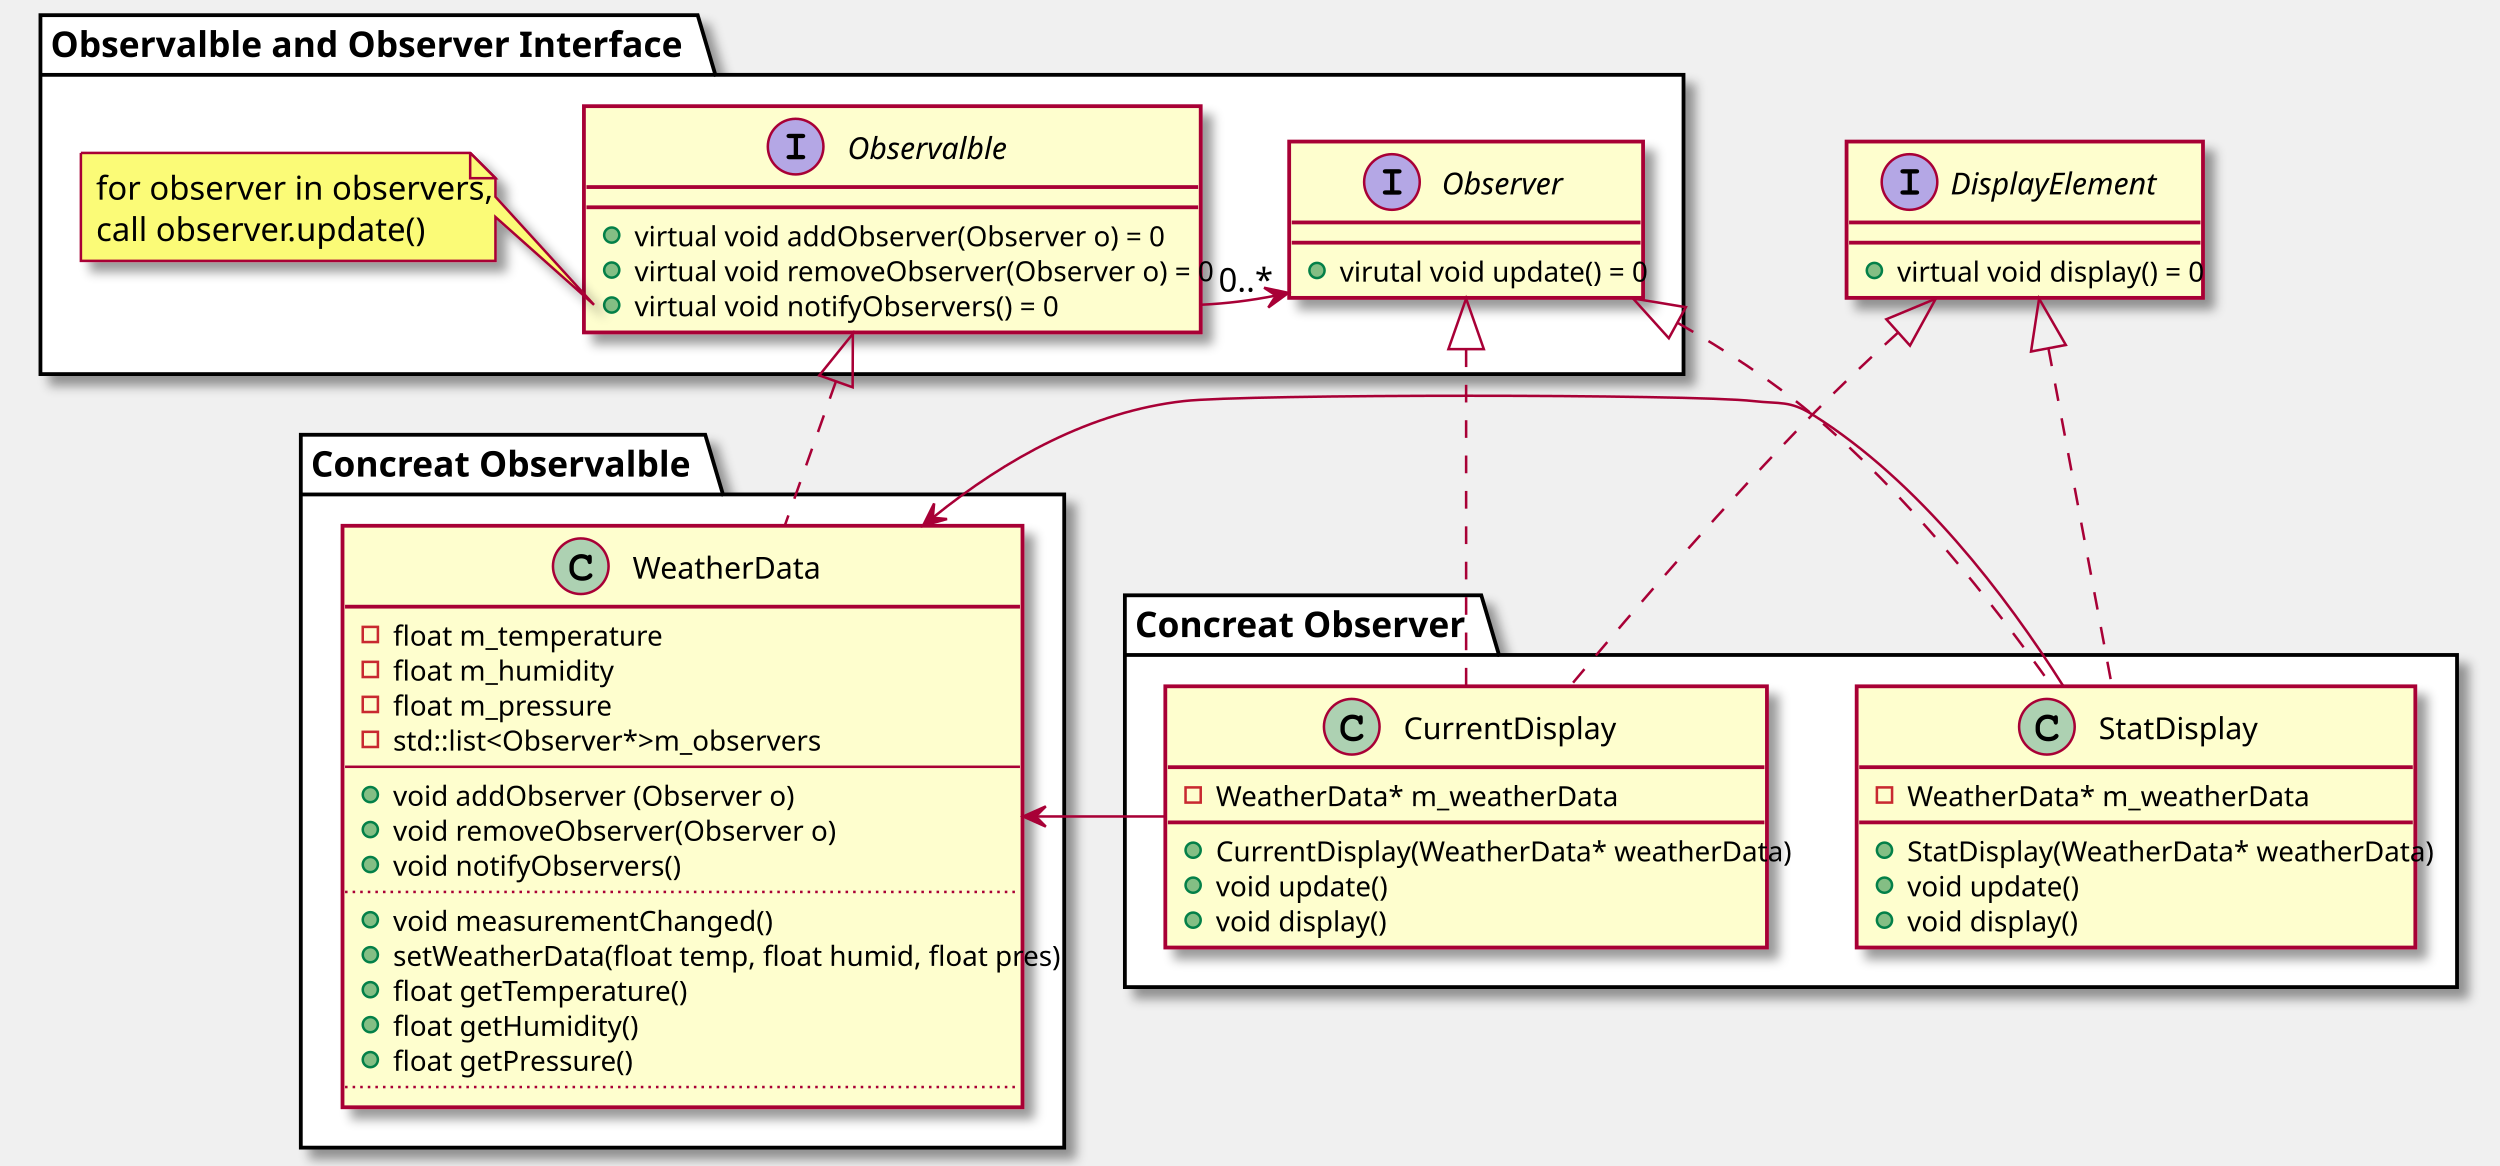
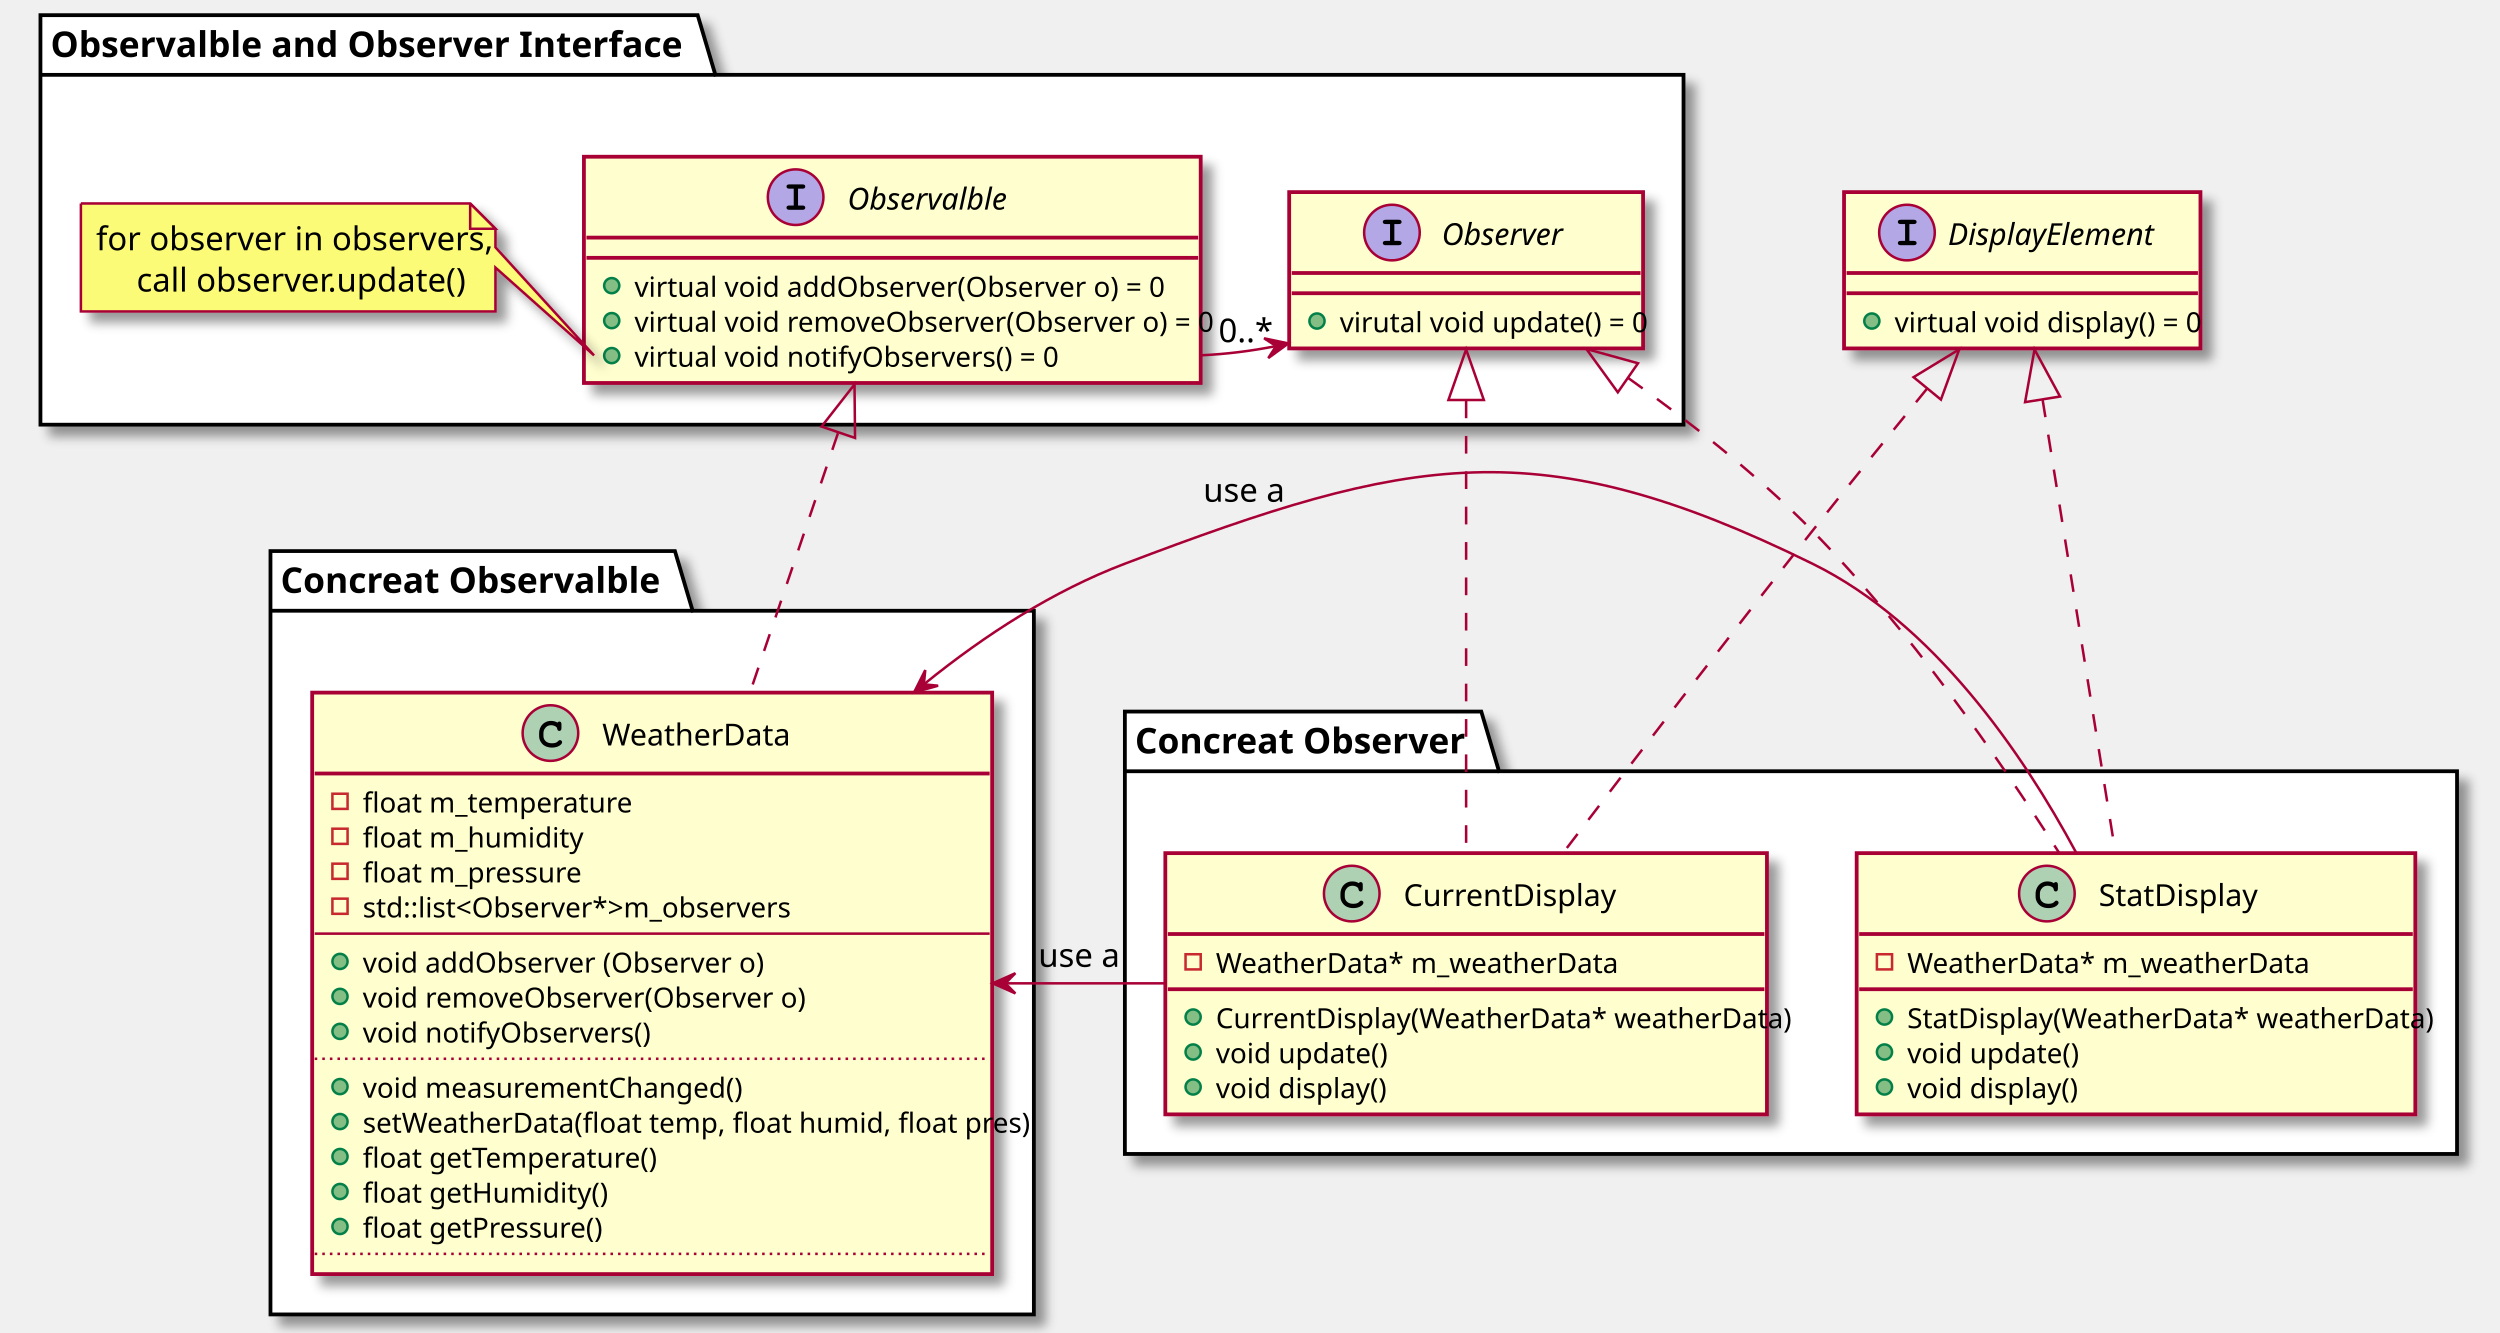
- <svg xmlns="http://www.w3.org/2000/svg" contentScriptType="application/ecmascript" contentStyleType="text/css" height="461px" preserveAspectRatio="none" style="width:989px;height:461px;background:#FFFFFF;" version="1.1" viewBox="0 0 989 461" width="989px" zoomAndPan="magnify">
+ <svg xmlns="http://www.w3.org/2000/svg" contentScriptType="application/ecmascript" contentStyleType="text/css" height="527px" preserveAspectRatio="none" style="width:989px;height:527px;background:#FFFFFF;" version="1.1" viewBox="0 0 989 527" width="989px" zoomAndPan="magnify">
  <defs>
-     <filter height="300%" id="f2vleg68krs6c" width="300%" x="-1" y="-1">
+     <filter height="300%" id="f1143aqx4drvb8" width="300%" x="-1" y="-1">
      <feGaussianBlur result="blurOut" stdDeviation="2.0" />
      <feColorMatrix in="blurOut" result="blurOut2" type="matrix" values="0 0 0 0 0 0 0 0 0 0 0 0 0 0 0 0 0 0 .4 0" />
      <feOffset dx="4.0" dy="4.0" in="blurOut2" result="blurOut3" />
      <feBlend in="SourceGraphic" in2="blurOut3" mode="normal" />
    </filter>
  </defs>
  <g>
-     <polygon fill="#FFFFFF" filter="url(#f2vleg68krs6c)" points="16,6,276,6,283,29.609,666,29.609,666,148,16,148,16,6" style="stroke:#000000;stroke-width:1.5;" />
+     <polygon fill="#FFFFFF" filter="url(#f1143aqx4drvb8)" points="16,6,276,6,283,29.609,666,29.609,666,168,16,168,16,6" style="stroke:#000000;stroke-width:1.5;" />
    <line style="stroke:#000000;stroke-width:1.5;" x1="16" x2="283" y1="29.609" y2="29.609" />
    <text fill="#000000" font-family="sans-serif" font-size="14" font-weight="bold" lengthAdjust="spacing" textLength="254" x="20" y="22.533">Observalble and Observer Interface</text>
-     <polygon fill="#FFFFFF" filter="url(#f2vleg68krs6c)" points="119,172,279,172,286,195.609,421,195.609,421,454,119,454,119,172" style="stroke:#000000;stroke-width:1.5;" />
-     <line style="stroke:#000000;stroke-width:1.5;" x1="119" x2="286" y1="195.609" y2="195.609" />
-     <text fill="#000000" font-family="sans-serif" font-size="14" font-weight="bold" lengthAdjust="spacing" textLength="154" x="123" y="188.533">Concreat Observalble</text>
-     <polygon fill="#FFFFFF" filter="url(#f2vleg68krs6c)" points="445,235.5,586,235.5,593,259.109,972,259.109,972,390.5,445,390.5,445,235.5" style="stroke:#000000;stroke-width:1.5;" />
-     <line style="stroke:#000000;stroke-width:1.5;" x1="445" x2="593" y1="259.109" y2="259.109" />
-     <text fill="#000000" font-family="sans-serif" font-size="14" font-weight="bold" lengthAdjust="spacing" textLength="135" x="449" y="252.033">Concreat Observer</text>
-     <rect codeLine="2" fill="#FEFECE" filter="url(#f2vleg68krs6c)" height="89.508" id="Observalble" style="stroke:#A80036;stroke-width:1.5;" width="244" x="231" y="42" />
-     <ellipse cx="314.75" cy="58" fill="#B4A7E5" rx="11" ry="11" style="stroke:#A80036;stroke-width:1.0;" />
-     <path d="M315.703,54.641 L315.703,61.297 L317.422,61.297 Q318.031,61.297 318.297,61.531 Q318.562,61.766 318.562,62.156 Q318.562,62.531 318.297,62.766 Q318.031,63 317.422,63 L312.281,63 Q311.672,63 311.406,62.766 Q311.141,62.531 311.141,62.141 Q311.141,61.766 311.406,61.531 Q311.672,61.297 312.281,61.297 L314,61.297 L314,54.641 L312.281,54.641 Q311.672,54.641 311.406,54.406 Q311.141,54.172 311.141,53.781 Q311.141,53.406 311.406,53.172 Q311.672,52.938 312.281,52.938 L317.422,52.938 Q318.031,52.938 318.297,53.172 Q318.562,53.406 318.562,53.781 Q318.562,54.172 318.297,54.406 Q318.031,54.641 317.422,54.641 L315.703,54.641 Z " fill="#000000" />
-     <text fill="#000000" font-family="sans-serif" font-size="12" font-style="italic" lengthAdjust="spacing" textLength="68" x="335.25" y="62.91">Observalble</text>
-     <line style="stroke:#A80036;stroke-width:1.5;" x1="232" x2="474" y1="74" y2="74" />
-     <line style="stroke:#A80036;stroke-width:1.5;" x1="232" x2="474" y1="82" y2="82" />
-     <ellipse cx="242" cy="93" fill="#84BE84" rx="3" ry="3" style="stroke:#038048;stroke-width:1.0;" />
-     <text fill="#000000" font-family="sans-serif" font-size="11" lengthAdjust="spacing" textLength="200" x="251" y="97.419">virtual void addObserver(Observer o) = 0</text>
-     <ellipse cx="242" cy="106.836" fill="#84BE84" rx="3" ry="3" style="stroke:#038048;stroke-width:1.0;" />
-     <text fill="#000000" font-family="sans-serif" font-size="11" lengthAdjust="spacing" textLength="218" x="251" y="111.255">virtual void removeObserver(Observer o) = 0</text>
-     <ellipse cx="242" cy="120.672" fill="#84BE84" rx="3" ry="3" style="stroke:#038048;stroke-width:1.0;" />
-     <text fill="#000000" font-family="sans-serif" font-size="11" lengthAdjust="spacing" textLength="160" x="251" y="125.091">virtual void notifyObservers() = 0</text>
-     <path d="M32,60.5 L32,103.203 A0,0 0 0 0 32,103.203 L196,103.203 A0,0 0 0 0 196,103.203 L196,85.852 L235,120.59 L196,77.852 L196,70.5 L186,60.5 L32,60.5 A0,0 0 0 0 32,60.5 " fill="#FBFB77" filter="url(#f2vleg68krs6c)" style="stroke:#A80036;stroke-width:1.0;" />
-     <path d="M186,60.5 L186,70.5 L196,70.5 L186,60.5 " fill="#FBFB77" style="stroke:#A80036;stroke-width:1.0;" />
-     <text fill="#000000" font-family="sans-serif" font-size="13" lengthAdjust="spacing" textLength="143" x="38" y="78.995">for observer in observers,</text>
-     <text fill="#000000" font-family="sans-serif" font-size="13" lengthAdjust="spacing" textLength="123" x="38" y="95.347">call observer.update()</text>
-     <rect codeLine="12" fill="#FEFECE" filter="url(#f2vleg68krs6c)" height="61.836" id="Observer" style="stroke:#A80036;stroke-width:1.5;" width="140" x="510" y="56" />
-     <ellipse cx="550.65" cy="72" fill="#B4A7E5" rx="11" ry="11" style="stroke:#A80036;stroke-width:1.0;" />
-     <path d="M551.603,68.641 L551.603,75.297 L553.322,75.297 Q553.931,75.297 554.197,75.531 Q554.462,75.766 554.462,76.156 Q554.462,76.531 554.197,76.766 Q553.931,77 553.322,77 L548.181,77 Q547.572,77 547.306,76.766 Q547.041,76.531 547.041,76.141 Q547.041,75.766 547.306,75.531 Q547.572,75.297 548.181,75.297 L549.9,75.297 L549.9,68.641 L548.181,68.641 Q547.572,68.641 547.306,68.406 Q547.041,68.172 547.041,67.781 Q547.041,67.406 547.306,67.172 Q547.572,66.938 548.181,66.938 L553.322,66.938 Q553.931,66.938 554.197,67.172 Q554.462,67.406 554.462,67.781 Q554.462,68.172 554.197,68.406 Q553.931,68.641 553.322,68.641 L551.603,68.641 Z " fill="#000000" />
-     <text fill="#000000" font-family="sans-serif" font-size="12" font-style="italic" lengthAdjust="spacing" textLength="51" x="570.35" y="76.91">Observer</text>
-     <line style="stroke:#A80036;stroke-width:1.5;" x1="511" x2="649" y1="88" y2="88" />
-     <line style="stroke:#A80036;stroke-width:1.5;" x1="511" x2="649" y1="96" y2="96" />
-     <ellipse cx="521" cy="107" fill="#84BE84" rx="3" ry="3" style="stroke:#038048;stroke-width:1.0;" />
-     <text fill="#000000" font-family="sans-serif" font-size="11" lengthAdjust="spacing" textLength="114" x="530" y="111.419">virutal void update() = 0</text>
-     <rect codeLine="20" fill="#FEFECE" filter="url(#f2vleg68krs6c)" height="230.031" id="WeatherData" style="stroke:#A80036;stroke-width:1.5;" width="269" x="135.5" y="208" />
-     <ellipse cx="229.75" cy="224" fill="#ADD1B2" rx="11" ry="11" style="stroke:#A80036;stroke-width:1.0;" />
-     <path d="M232.516,219.875 Q232.672,219.656 232.859,219.547 Q233.047,219.438 233.266,219.438 Q233.641,219.438 233.875,219.695 Q234.109,219.953 234.109,220.562 L234.109,222.016 Q234.109,222.625 233.875,222.891 Q233.641,223.156 233.266,223.156 Q232.922,223.156 232.719,222.953 Q232.516,222.766 232.406,222.25 Q232.359,221.891 232.172,221.703 Q231.844,221.328 231.234,221.109 Q230.625,220.891 230,220.891 Q229.234,220.891 228.602,221.219 Q227.969,221.547 227.477,222.297 Q226.984,223.047 226.984,224.078 L226.984,225.172 Q226.984,226.406 227.875,227.227 Q228.766,228.047 230.359,228.047 Q231.297,228.047 231.953,227.797 Q232.344,227.641 232.766,227.203 Q233.031,226.938 233.18,226.859 Q233.328,226.781 233.531,226.781 Q233.859,226.781 234.117,227.039 Q234.375,227.297 234.375,227.641 Q234.375,227.984 234.031,228.391 Q233.531,228.969 232.734,229.297 Q231.656,229.75 230.359,229.75 Q228.844,229.75 227.641,229.125 Q226.656,228.625 225.969,227.555 Q225.281,226.484 225.281,225.203 L225.281,224.047 Q225.281,222.719 225.898,221.57 Q226.516,220.422 227.609,219.805 Q228.703,219.188 229.938,219.188 Q230.672,219.188 231.32,219.352 Q231.969,219.516 232.516,219.875 Z " fill="#000000" />
-     <text fill="#000000" font-family="sans-serif" font-size="12" lengthAdjust="spacing" textLength="72" x="250.25" y="228.91">WeatherData</text>
-     <line style="stroke:#A80036;stroke-width:1.5;" x1="136.5" x2="403.5" y1="240" y2="240" />
-     <rect fill="none" height="6" style="stroke:#C82930;stroke-width:1.0;" width="6" x="143.5" y="248" />
-     <text fill="#000000" font-family="sans-serif" font-size="11" lengthAdjust="spacing" textLength="96" x="155.5" y="255.419">float m_temperature</text>
-     <rect fill="none" height="6" style="stroke:#C82930;stroke-width:1.0;" width="6" x="143.5" y="261.836" />
-     <text fill="#000000" font-family="sans-serif" font-size="11" lengthAdjust="spacing" textLength="77" x="155.5" y="269.255">float m_humidity</text>
-     <rect fill="none" height="6" style="stroke:#C82930;stroke-width:1.0;" width="6" x="143.5" y="275.672" />
-     <text fill="#000000" font-family="sans-serif" font-size="11" lengthAdjust="spacing" textLength="82" x="155.5" y="283.091">float m_pressure</text>
-     <rect fill="none" height="6" style="stroke:#C82930;stroke-width:1.0;" width="6" x="143.5" y="289.508" />
-     <text fill="#000000" font-family="sans-serif" font-size="11" lengthAdjust="spacing" textLength="160" x="155.5" y="296.927">std::list&lt;Observer*&gt;m_observers</text>
-     <line style="stroke:#A80036;stroke-width:1.0;" x1="136.5" x2="403.5" y1="303.344" y2="303.344" />
-     <ellipse cx="146.5" cy="314.344" fill="#84BE84" rx="3" ry="3" style="stroke:#038048;stroke-width:1.0;" />
-     <text fill="#000000" font-family="sans-serif" font-size="11" lengthAdjust="spacing" textLength="153" x="155.5" y="318.763">void addObserver (Observer o)</text>
-     <ellipse cx="146.5" cy="328.18" fill="#84BE84" rx="3" ry="3" style="stroke:#038048;stroke-width:1.0;" />
-     <text fill="#000000" font-family="sans-serif" font-size="11" lengthAdjust="spacing" textLength="168" x="155.5" y="332.599">void removeObserver(Observer o)</text>
-     <ellipse cx="146.5" cy="342.016" fill="#84BE84" rx="3" ry="3" style="stroke:#038048;stroke-width:1.0;" />
-     <text fill="#000000" font-family="sans-serif" font-size="11" lengthAdjust="spacing" textLength="110" x="155.5" y="346.435">void notifyObservers()</text>
-     <line style="stroke:#A80036;stroke-width:1.0;stroke-dasharray:1.0,2.0;" x1="136.5" x2="403.5" y1="352.852" y2="352.852" />
-     <ellipse cx="146.5" cy="363.852" fill="#84BE84" rx="3" ry="3" style="stroke:#038048;stroke-width:1.0;" />
-     <text fill="#000000" font-family="sans-serif" font-size="11" lengthAdjust="spacing" textLength="139" x="155.5" y="368.271">void measurementChanged()</text>
-     <ellipse cx="146.5" cy="377.688" fill="#84BE84" rx="3" ry="3" style="stroke:#038048;stroke-width:1.0;" />
-     <text fill="#000000" font-family="sans-serif" font-size="11" lengthAdjust="spacing" textLength="243" x="155.5" y="382.106">setWeatherData(float temp, float humid, float pres)</text>
-     <ellipse cx="146.5" cy="391.523" fill="#84BE84" rx="3" ry="3" style="stroke:#038048;stroke-width:1.0;" />
-     <text fill="#000000" font-family="sans-serif" font-size="11" lengthAdjust="spacing" textLength="108" x="155.5" y="395.942">float getTemperature()</text>
-     <ellipse cx="146.5" cy="405.359" fill="#84BE84" rx="3" ry="3" style="stroke:#038048;stroke-width:1.0;" />
-     <text fill="#000000" font-family="sans-serif" font-size="11" lengthAdjust="spacing" textLength="87" x="155.5" y="409.778">float getHumidity()</text>
-     <ellipse cx="146.5" cy="419.195" fill="#84BE84" rx="3" ry="3" style="stroke:#038048;stroke-width:1.0;" />
-     <text fill="#000000" font-family="sans-serif" font-size="11" lengthAdjust="spacing" textLength="91" x="155.5" y="423.614">float getPressure()</text>
-     <line style="stroke:#A80036;stroke-width:1.0;stroke-dasharray:1.0,2.0;" x1="136.5" x2="403.5" y1="430.031" y2="430.031" />
-     <rect codeLine="46" fill="#FEFECE" filter="url(#f2vleg68krs6c)" height="103.344" id="CurrentDisplay" style="stroke:#A80036;stroke-width:1.5;" width="238" x="461" y="271.5" />
-     <ellipse cx="534.75" cy="287.5" fill="#ADD1B2" rx="11" ry="11" style="stroke:#A80036;stroke-width:1.0;" />
-     <path d="M537.516,283.375 Q537.672,283.156 537.859,283.047 Q538.047,282.938 538.266,282.938 Q538.641,282.938 538.875,283.195 Q539.109,283.453 539.109,284.062 L539.109,285.516 Q539.109,286.125 538.875,286.391 Q538.641,286.656 538.266,286.656 Q537.922,286.656 537.719,286.453 Q537.516,286.266 537.406,285.75 Q537.359,285.391 537.172,285.203 Q536.844,284.828 536.234,284.609 Q535.625,284.391 535,284.391 Q534.234,284.391 533.602,284.719 Q532.969,285.047 532.477,285.797 Q531.984,286.547 531.984,287.578 L531.984,288.672 Q531.984,289.906 532.875,290.727 Q533.766,291.547 535.359,291.547 Q536.297,291.547 536.953,291.297 Q537.344,291.141 537.766,290.703 Q538.031,290.438 538.18,290.359 Q538.328,290.281 538.531,290.281 Q538.859,290.281 539.117,290.539 Q539.375,290.797 539.375,291.141 Q539.375,291.484 539.031,291.891 Q538.531,292.469 537.734,292.797 Q536.656,293.25 535.359,293.25 Q533.844,293.25 532.641,292.625 Q531.656,292.125 530.969,291.055 Q530.281,289.984 530.281,288.703 L530.281,287.547 Q530.281,286.219 530.898,285.07 Q531.516,283.922 532.609,283.305 Q533.703,282.688 534.938,282.688 Q535.672,282.688 536.32,282.852 Q536.969,283.016 537.516,283.375 Z " fill="#000000" />
-     <text fill="#000000" font-family="sans-serif" font-size="12" lengthAdjust="spacing" textLength="82" x="555.25" y="292.41">CurrentDisplay</text>
-     <line style="stroke:#A80036;stroke-width:1.5;" x1="462" x2="698" y1="303.5" y2="303.5" />
-     <rect fill="none" height="6" style="stroke:#C82930;stroke-width:1.0;" width="6" x="469" y="311.5" />
-     <text fill="#000000" font-family="sans-serif" font-size="11" lengthAdjust="spacing" textLength="147" x="481" y="318.919">WeatherData* m_weatherData</text>
-     <line style="stroke:#A80036;stroke-width:1.5;" x1="462" x2="698" y1="325.336" y2="325.336" />
-     <ellipse cx="472" cy="336.336" fill="#84BE84" rx="3" ry="3" style="stroke:#038048;stroke-width:1.0;" />
-     <text fill="#000000" font-family="sans-serif" font-size="11" lengthAdjust="spacing" textLength="212" x="481" y="340.755">CurrentDisplay(WeatherData* weatherData)</text>
-     <ellipse cx="472" cy="350.172" fill="#84BE84" rx="3" ry="3" style="stroke:#038048;stroke-width:1.0;" />
-     <text fill="#000000" font-family="sans-serif" font-size="11" lengthAdjust="spacing" textLength="64" x="481" y="354.591">void update()</text>
-     <ellipse cx="472" cy="364.008" fill="#84BE84" rx="3" ry="3" style="stroke:#038048;stroke-width:1.0;" />
-     <text fill="#000000" font-family="sans-serif" font-size="11" lengthAdjust="spacing" textLength="65" x="481" y="368.427">void display()</text>
-     <rect codeLine="53" fill="#FEFECE" filter="url(#f2vleg68krs6c)" height="103.344" id="StatDisplay" style="stroke:#A80036;stroke-width:1.5;" width="221" x="734.5" y="271.5" />
-     <ellipse cx="809.75" cy="287.5" fill="#ADD1B2" rx="11" ry="11" style="stroke:#A80036;stroke-width:1.0;" />
-     <path d="M812.516,283.375 Q812.672,283.156 812.859,283.047 Q813.047,282.938 813.266,282.938 Q813.641,282.938 813.875,283.195 Q814.109,283.453 814.109,284.062 L814.109,285.516 Q814.109,286.125 813.875,286.391 Q813.641,286.656 813.266,286.656 Q812.922,286.656 812.719,286.453 Q812.516,286.266 812.406,285.75 Q812.359,285.391 812.172,285.203 Q811.844,284.828 811.234,284.609 Q810.625,284.391 810,284.391 Q809.234,284.391 808.602,284.719 Q807.969,285.047 807.477,285.797 Q806.984,286.547 806.984,287.578 L806.984,288.672 Q806.984,289.906 807.875,290.727 Q808.766,291.547 810.359,291.547 Q811.297,291.547 811.953,291.297 Q812.344,291.141 812.766,290.703 Q813.031,290.438 813.18,290.359 Q813.328,290.281 813.531,290.281 Q813.859,290.281 814.117,290.539 Q814.375,290.797 814.375,291.141 Q814.375,291.484 814.031,291.891 Q813.531,292.469 812.734,292.797 Q811.656,293.25 810.359,293.25 Q808.844,293.25 807.641,292.625 Q806.656,292.125 805.969,291.055 Q805.281,289.984 805.281,288.703 L805.281,287.547 Q805.281,286.219 805.898,285.07 Q806.516,283.922 807.609,283.305 Q808.703,282.688 809.938,282.688 Q810.672,282.688 811.32,282.852 Q811.969,283.016 812.516,283.375 Z " fill="#000000" />
-     <text fill="#000000" font-family="sans-serif" font-size="12" lengthAdjust="spacing" textLength="62" x="830.25" y="292.41">StatDisplay</text>
-     <line style="stroke:#A80036;stroke-width:1.5;" x1="735.5" x2="954.5" y1="303.5" y2="303.5" />
-     <rect fill="none" height="6" style="stroke:#C82930;stroke-width:1.0;" width="6" x="742.5" y="311.5" />
-     <text fill="#000000" font-family="sans-serif" font-size="11" lengthAdjust="spacing" textLength="147" x="754.5" y="318.919">WeatherData* m_weatherData</text>
-     <line style="stroke:#A80036;stroke-width:1.5;" x1="735.5" x2="954.5" y1="325.336" y2="325.336" />
-     <ellipse cx="745.5" cy="336.336" fill="#84BE84" rx="3" ry="3" style="stroke:#038048;stroke-width:1.0;" />
-     <text fill="#000000" font-family="sans-serif" font-size="11" lengthAdjust="spacing" textLength="195" x="754.5" y="340.755">StatDisplay(WeatherData* weatherData)</text>
-     <ellipse cx="745.5" cy="350.172" fill="#84BE84" rx="3" ry="3" style="stroke:#038048;stroke-width:1.0;" />
-     <text fill="#000000" font-family="sans-serif" font-size="11" lengthAdjust="spacing" textLength="64" x="754.5" y="354.591">void update()</text>
-     <ellipse cx="745.5" cy="364.008" fill="#84BE84" rx="3" ry="3" style="stroke:#038048;stroke-width:1.0;" />
-     <text fill="#000000" font-family="sans-serif" font-size="11" lengthAdjust="spacing" textLength="65" x="754.5" y="368.427">void display()</text>
-     <rect codeLine="73" fill="#FEFECE" filter="url(#f2vleg68krs6c)" height="61.836" id="DisplayElement" style="stroke:#A80036;stroke-width:1.5;" width="141" x="730.5" y="56" />
-     <ellipse cx="755.4" cy="72" fill="#B4A7E5" rx="11" ry="11" style="stroke:#A80036;stroke-width:1.0;" />
-     <path d="M756.353,68.641 L756.353,75.297 L758.072,75.297 Q758.681,75.297 758.947,75.531 Q759.212,75.766 759.212,76.156 Q759.212,76.531 758.947,76.766 Q758.681,77 758.072,77 L752.931,77 Q752.322,77 752.056,76.766 Q751.791,76.531 751.791,76.141 Q751.791,75.766 752.056,75.531 Q752.322,75.297 752.931,75.297 L754.65,75.297 L754.65,68.641 L752.931,68.641 Q752.322,68.641 752.056,68.406 Q751.791,68.172 751.791,67.781 Q751.791,67.406 752.056,67.172 Q752.322,66.938 752.931,66.938 L758.072,66.938 Q758.681,66.938 758.947,67.172 Q759.212,67.406 759.212,67.781 Q759.212,68.172 758.947,68.406 Q758.681,68.641 758.072,68.641 L756.353,68.641 Z " fill="#000000" />
-     <text fill="#000000" font-family="sans-serif" font-size="12" font-style="italic" lengthAdjust="spacing" textLength="87" x="771.6" y="76.91">DisplayElement</text>
-     <line style="stroke:#A80036;stroke-width:1.5;" x1="731.5" x2="870.5" y1="88" y2="88" />
-     <line style="stroke:#A80036;stroke-width:1.5;" x1="731.5" x2="870.5" y1="96" y2="96" />
-     <ellipse cx="741.5" cy="107" fill="#84BE84" rx="3" ry="3" style="stroke:#038048;stroke-width:1.0;" />
-     <text fill="#000000" font-family="sans-serif" font-size="11" lengthAdjust="spacing" textLength="115" x="750.5" y="111.419">virtual void display() = 0</text>
-     <path d="M330.61,151.12 C324.41,168.61 317.48,188.15 310.58,207.6 " fill="none" id="Observalble-backto-WeatherData" style="stroke:#A80036;stroke-width:1.0;stroke-dasharray:7.0,7.0;" />
-     <polygon fill="none" points="324.11,148.52,337.39,132.01,337.3,153.2,324.11,148.52" style="stroke:#A80036;stroke-width:1.0;" />
-     <path d="M580,138.22 C580,177.57 580,232.08 580,271.5 " fill="none" id="Observer-backto-CurrentDisplay" style="stroke:#A80036;stroke-width:1.0;stroke-dasharray:7.0,7.0;" />
-     <polygon fill="none" points="573,138.11,580,118.11,587,138.11,573,138.11" style="stroke:#A80036;stroke-width:1.0;" />
-     <path d="M663.82,127.8 C682.22,138.33 700.98,150.55 717,164 C754.05,195.09 788.1,238.15 811.75,271.47 " fill="none" id="Observer-backto-StatDisplay" style="stroke:#A80036;stroke-width:1.0;stroke-dasharray:7.0,7.0;" />
-     <polygon fill="none" points="660.19,133.8,646.01,118.06,666.92,121.52,660.19,133.8" style="stroke:#A80036;stroke-width:1.0;" />
-     <path codeLine="79" d="M475.37,120.54 C485.11,120.09 494.86,118.89 504.6,116.95 " fill="none" id="Observalble-to-Observer" style="stroke:#A80036;stroke-width:1.0;" />
-     <polygon fill="#A80036" points="509.7,115.86,500.063,113.827,504.81,116.904,501.733,121.651,509.7,115.86" style="stroke:#A80036;stroke-width:1.0;" />
-     <text fill="#000000" font-family="sans-serif" font-size="13" lengthAdjust="spacing" textLength="20" x="482.046" y="115.368">0..*</text>
-     <path codeLine="80" d="M460.86,323 C443.9,323 426.94,323 409.98,323 " fill="none" id="CurrentDisplay-to-WeatherData" style="stroke:#A80036;stroke-width:1.0;" />
-     <polygon fill="#A80036" points="404.72,323,413.72,327,409.72,323,413.72,319,404.72,323" style="stroke:#A80036;stroke-width:1.0;" />
-     <path codeLine="81" d="M816.12,271.23 C793.65,235.71 759.21,190.4 717,164 C707.98,158.36 704.24,159.86 693.67,158.67 C668.79,155.86 493.21,155.86 468.33,158.67 C431.7,162.8 398.09,181.32 369.36,204.52 " fill="none" id="StatDisplay-to-WeatherData" style="stroke:#A80036;stroke-width:1.0;" />
-     <polygon fill="#A80036" points="365.15,207.98,374.636,205.333,369.005,204.796,369.542,199.165,365.15,207.98" style="stroke:#A80036;stroke-width:1.0;" />
-     <path codeLine="85" d="M750.77,131.64 C739.41,141.99 727.59,153.18 717,164 C683.34,198.37 647.83,239.49 621.39,271.16 " fill="none" id="DisplayElement-backto-CurrentDisplay" style="stroke:#A80036;stroke-width:1.0;stroke-dasharray:7.0,7.0;" />
-     <polygon fill="none" points="746.23,126.3,765.79,118.15,755.59,136.72,746.23,126.3" style="stroke:#A80036;stroke-width:1.0;" />
-     <path codeLine="86" d="M810.39,137.95 C817.8,177.32 828.07,231.98 835.5,271.5 " fill="none" id="DisplayElement-backto-StatDisplay" style="stroke:#A80036;stroke-width:1.0;stroke-dasharray:7.0,7.0;" />
-     <polygon fill="none" points="803.48,139.06,806.66,118.11,817.24,136.47,803.48,139.06" style="stroke:#A80036;stroke-width:1.0;" />
+     <polygon fill="#FFFFFF" filter="url(#f1143aqx4drvb8)" points="107,218,267,218,274,241.609,409,241.609,409,520,107,520,107,218" style="stroke:#000000;stroke-width:1.5;" />
+     <line style="stroke:#000000;stroke-width:1.5;" x1="107" x2="274" y1="241.609" y2="241.609" />
+     <text fill="#000000" font-family="sans-serif" font-size="14" font-weight="bold" lengthAdjust="spacing" textLength="154" x="111" y="234.533">Concreat Observalble</text>
+     <polygon fill="#FFFFFF" filter="url(#f1143aqx4drvb8)" points="445,281.5,586,281.5,593,305.109,972,305.109,972,456.5,445,456.5,445,281.5" style="stroke:#000000;stroke-width:1.5;" />
+     <line style="stroke:#000000;stroke-width:1.5;" x1="445" x2="593" y1="305.109" y2="305.109" />
+     <text fill="#000000" font-family="sans-serif" font-size="14" font-weight="bold" lengthAdjust="spacing" textLength="135" x="449" y="298.033">Concreat Observer</text>
+     <rect codeLine="2" fill="#FEFECE" filter="url(#f1143aqx4drvb8)" height="89.508" id="Observalble" style="stroke:#A80036;stroke-width:1.5;" width="244" x="231" y="62" />
+     <ellipse cx="314.75" cy="78" fill="#B4A7E5" rx="11" ry="11" style="stroke:#A80036;stroke-width:1.0;" />
+     <path d="M315.703,74.641 L315.703,81.297 L317.422,81.297 Q318.031,81.297 318.297,81.531 Q318.562,81.766 318.562,82.156 Q318.562,82.531 318.297,82.766 Q318.031,83 317.422,83 L312.281,83 Q311.672,83 311.406,82.766 Q311.141,82.531 311.141,82.141 Q311.141,81.766 311.406,81.531 Q311.672,81.297 312.281,81.297 L314,81.297 L314,74.641 L312.281,74.641 Q311.672,74.641 311.406,74.406 Q311.141,74.172 311.141,73.781 Q311.141,73.406 311.406,73.172 Q311.672,72.938 312.281,72.938 L317.422,72.938 Q318.031,72.938 318.297,73.172 Q318.562,73.406 318.562,73.781 Q318.562,74.172 318.297,74.406 Q318.031,74.641 317.422,74.641 L315.703,74.641 Z " fill="#000000" />
+     <text fill="#000000" font-family="sans-serif" font-size="12" font-style="italic" lengthAdjust="spacing" textLength="68" x="335.25" y="82.91">Observalble</text>
+     <line style="stroke:#A80036;stroke-width:1.5;" x1="232" x2="474" y1="94" y2="94" />
+     <line style="stroke:#A80036;stroke-width:1.5;" x1="232" x2="474" y1="102" y2="102" />
+     <ellipse cx="242" cy="113" fill="#84BE84" rx="3" ry="3" style="stroke:#038048;stroke-width:1.0;" />
+     <text fill="#000000" font-family="sans-serif" font-size="11" lengthAdjust="spacing" textLength="200" x="251" y="117.419">virtual void addObserver(Observer o) = 0</text>
+     <ellipse cx="242" cy="126.836" fill="#84BE84" rx="3" ry="3" style="stroke:#038048;stroke-width:1.0;" />
+     <text fill="#000000" font-family="sans-serif" font-size="11" lengthAdjust="spacing" textLength="218" x="251" y="131.255">virtual void removeObserver(Observer o) = 0</text>
+     <ellipse cx="242" cy="140.672" fill="#84BE84" rx="3" ry="3" style="stroke:#038048;stroke-width:1.0;" />
+     <text fill="#000000" font-family="sans-serif" font-size="11" lengthAdjust="spacing" textLength="160" x="251" y="145.091">virtual void notifyObservers() = 0</text>
+     <path d="M32,80.5 L32,123.203 A0,0 0 0 0 32,123.203 L196,123.203 A0,0 0 0 0 196,123.203 L196,105.852 L235,140.59 L196,97.852 L196,90.5 L186,80.5 L32,80.5 A0,0 0 0 0 32,80.5 " fill="#FBFB77" filter="url(#f1143aqx4drvb8)" style="stroke:#A80036;stroke-width:1.0;" />
+     <path d="M186,80.5 L186,90.5 L196,90.5 L186,80.5 " fill="#FBFB77" style="stroke:#A80036;stroke-width:1.0;" />
+     <text fill="#000000" font-family="sans-serif" font-size="13" lengthAdjust="spacing" textLength="143" x="38" y="98.995">for observer in observers,</text>
+     <text fill="#000000" font-family="sans-serif" font-size="13" lengthAdjust="spacing" textLength="123" x="54" y="115.347">call observer.update()</text>
+     <rect codeLine="12" fill="#FEFECE" filter="url(#f1143aqx4drvb8)" height="61.836" id="Observer" style="stroke:#A80036;stroke-width:1.5;" width="140" x="510" y="76" />
+     <ellipse cx="550.65" cy="92" fill="#B4A7E5" rx="11" ry="11" style="stroke:#A80036;stroke-width:1.0;" />
+     <path d="M551.603,88.641 L551.603,95.297 L553.322,95.297 Q553.931,95.297 554.197,95.531 Q554.462,95.766 554.462,96.156 Q554.462,96.531 554.197,96.766 Q553.931,97 553.322,97 L548.181,97 Q547.572,97 547.306,96.766 Q547.041,96.531 547.041,96.141 Q547.041,95.766 547.306,95.531 Q547.572,95.297 548.181,95.297 L549.9,95.297 L549.9,88.641 L548.181,88.641 Q547.572,88.641 547.306,88.406 Q547.041,88.172 547.041,87.781 Q547.041,87.406 547.306,87.172 Q547.572,86.938 548.181,86.938 L553.322,86.938 Q553.931,86.938 554.197,87.172 Q554.462,87.406 554.462,87.781 Q554.462,88.172 554.197,88.406 Q553.931,88.641 553.322,88.641 L551.603,88.641 Z " fill="#000000" />
+     <text fill="#000000" font-family="sans-serif" font-size="12" font-style="italic" lengthAdjust="spacing" textLength="51" x="570.35" y="96.91">Observer</text>
+     <line style="stroke:#A80036;stroke-width:1.5;" x1="511" x2="649" y1="108" y2="108" />
+     <line style="stroke:#A80036;stroke-width:1.5;" x1="511" x2="649" y1="116" y2="116" />
+     <ellipse cx="521" cy="127" fill="#84BE84" rx="3" ry="3" style="stroke:#038048;stroke-width:1.0;" />
+     <text fill="#000000" font-family="sans-serif" font-size="11" lengthAdjust="spacing" textLength="114" x="530" y="131.419">virutal void update() = 0</text>
+     <rect codeLine="20" fill="#FEFECE" filter="url(#f1143aqx4drvb8)" height="230.031" id="WeatherData" style="stroke:#A80036;stroke-width:1.5;" width="269" x="123.5" y="274" />
+     <ellipse cx="217.75" cy="290" fill="#ADD1B2" rx="11" ry="11" style="stroke:#A80036;stroke-width:1.0;" />
+     <path d="M220.516,285.875 Q220.672,285.656 220.859,285.547 Q221.047,285.438 221.266,285.438 Q221.641,285.438 221.875,285.695 Q222.109,285.953 222.109,286.562 L222.109,288.016 Q222.109,288.625 221.875,288.891 Q221.641,289.156 221.266,289.156 Q220.922,289.156 220.719,288.953 Q220.516,288.766 220.406,288.25 Q220.359,287.891 220.172,287.703 Q219.844,287.328 219.234,287.109 Q218.625,286.891 218,286.891 Q217.234,286.891 216.602,287.219 Q215.969,287.547 215.477,288.297 Q214.984,289.047 214.984,290.078 L214.984,291.172 Q214.984,292.406 215.875,293.227 Q216.766,294.047 218.359,294.047 Q219.297,294.047 219.953,293.797 Q220.344,293.641 220.766,293.203 Q221.031,292.938 221.18,292.859 Q221.328,292.781 221.531,292.781 Q221.859,292.781 222.117,293.039 Q222.375,293.297 222.375,293.641 Q222.375,293.984 222.031,294.391 Q221.531,294.969 220.734,295.297 Q219.656,295.75 218.359,295.75 Q216.844,295.75 215.641,295.125 Q214.656,294.625 213.969,293.555 Q213.281,292.484 213.281,291.203 L213.281,290.047 Q213.281,288.719 213.898,287.57 Q214.516,286.422 215.609,285.805 Q216.703,285.188 217.938,285.188 Q218.672,285.188 219.32,285.352 Q219.969,285.516 220.516,285.875 Z " fill="#000000" />
+     <text fill="#000000" font-family="sans-serif" font-size="12" lengthAdjust="spacing" textLength="72" x="238.25" y="294.91">WeatherData</text>
+     <line style="stroke:#A80036;stroke-width:1.5;" x1="124.5" x2="391.5" y1="306" y2="306" />
+     <rect fill="none" height="6" style="stroke:#C82930;stroke-width:1.0;" width="6" x="131.5" y="314" />
+     <text fill="#000000" font-family="sans-serif" font-size="11" lengthAdjust="spacing" textLength="96" x="143.5" y="321.419">float m_temperature</text>
+     <rect fill="none" height="6" style="stroke:#C82930;stroke-width:1.0;" width="6" x="131.5" y="327.836" />
+     <text fill="#000000" font-family="sans-serif" font-size="11" lengthAdjust="spacing" textLength="77" x="143.5" y="335.255">float m_humidity</text>
+     <rect fill="none" height="6" style="stroke:#C82930;stroke-width:1.0;" width="6" x="131.5" y="341.672" />
+     <text fill="#000000" font-family="sans-serif" font-size="11" lengthAdjust="spacing" textLength="82" x="143.5" y="349.091">float m_pressure</text>
+     <rect fill="none" height="6" style="stroke:#C82930;stroke-width:1.0;" width="6" x="131.5" y="355.508" />
+     <text fill="#000000" font-family="sans-serif" font-size="11" lengthAdjust="spacing" textLength="160" x="143.5" y="362.927">std::list&lt;Observer*&gt;m_observers</text>
+     <line style="stroke:#A80036;stroke-width:1.0;" x1="124.5" x2="391.5" y1="369.344" y2="369.344" />
+     <ellipse cx="134.5" cy="380.344" fill="#84BE84" rx="3" ry="3" style="stroke:#038048;stroke-width:1.0;" />
+     <text fill="#000000" font-family="sans-serif" font-size="11" lengthAdjust="spacing" textLength="153" x="143.5" y="384.763">void addObserver (Observer o)</text>
+     <ellipse cx="134.5" cy="394.18" fill="#84BE84" rx="3" ry="3" style="stroke:#038048;stroke-width:1.0;" />
+     <text fill="#000000" font-family="sans-serif" font-size="11" lengthAdjust="spacing" textLength="168" x="143.5" y="398.599">void removeObserver(Observer o)</text>
+     <ellipse cx="134.5" cy="408.016" fill="#84BE84" rx="3" ry="3" style="stroke:#038048;stroke-width:1.0;" />
+     <text fill="#000000" font-family="sans-serif" font-size="11" lengthAdjust="spacing" textLength="110" x="143.5" y="412.435">void notifyObservers()</text>
+     <line style="stroke:#A80036;stroke-width:1.0;stroke-dasharray:1.0,2.0;" x1="124.5" x2="391.5" y1="418.852" y2="418.852" />
+     <ellipse cx="134.5" cy="429.852" fill="#84BE84" rx="3" ry="3" style="stroke:#038048;stroke-width:1.0;" />
+     <text fill="#000000" font-family="sans-serif" font-size="11" lengthAdjust="spacing" textLength="139" x="143.5" y="434.271">void measurementChanged()</text>
+     <ellipse cx="134.5" cy="443.688" fill="#84BE84" rx="3" ry="3" style="stroke:#038048;stroke-width:1.0;" />
+     <text fill="#000000" font-family="sans-serif" font-size="11" lengthAdjust="spacing" textLength="243" x="143.5" y="448.106">setWeatherData(float temp, float humid, float pres)</text>
+     <ellipse cx="134.5" cy="457.523" fill="#84BE84" rx="3" ry="3" style="stroke:#038048;stroke-width:1.0;" />
+     <text fill="#000000" font-family="sans-serif" font-size="11" lengthAdjust="spacing" textLength="108" x="143.5" y="461.942">float getTemperature()</text>
+     <ellipse cx="134.5" cy="471.359" fill="#84BE84" rx="3" ry="3" style="stroke:#038048;stroke-width:1.0;" />
+     <text fill="#000000" font-family="sans-serif" font-size="11" lengthAdjust="spacing" textLength="87" x="143.5" y="475.778">float getHumidity()</text>
+     <ellipse cx="134.5" cy="485.195" fill="#84BE84" rx="3" ry="3" style="stroke:#038048;stroke-width:1.0;" />
+     <text fill="#000000" font-family="sans-serif" font-size="11" lengthAdjust="spacing" textLength="91" x="143.5" y="489.614">float getPressure()</text>
+     <line style="stroke:#A80036;stroke-width:1.0;stroke-dasharray:1.0,2.0;" x1="124.5" x2="391.5" y1="496.031" y2="496.031" />
+     <rect codeLine="46" fill="#FEFECE" filter="url(#f1143aqx4drvb8)" height="103.344" id="CurrentDisplay" style="stroke:#A80036;stroke-width:1.5;" width="238" x="461" y="337.5" />
+     <ellipse cx="534.75" cy="353.5" fill="#ADD1B2" rx="11" ry="11" style="stroke:#A80036;stroke-width:1.0;" />
+     <path d="M537.516,349.375 Q537.672,349.156 537.859,349.047 Q538.047,348.938 538.266,348.938 Q538.641,348.938 538.875,349.195 Q539.109,349.453 539.109,350.062 L539.109,351.516 Q539.109,352.125 538.875,352.391 Q538.641,352.656 538.266,352.656 Q537.922,352.656 537.719,352.453 Q537.516,352.266 537.406,351.75 Q537.359,351.391 537.172,351.203 Q536.844,350.828 536.234,350.609 Q535.625,350.391 535,350.391 Q534.234,350.391 533.602,350.719 Q532.969,351.047 532.477,351.797 Q531.984,352.547 531.984,353.578 L531.984,354.672 Q531.984,355.906 532.875,356.727 Q533.766,357.547 535.359,357.547 Q536.297,357.547 536.953,357.297 Q537.344,357.141 537.766,356.703 Q538.031,356.438 538.18,356.359 Q538.328,356.281 538.531,356.281 Q538.859,356.281 539.117,356.539 Q539.375,356.797 539.375,357.141 Q539.375,357.484 539.031,357.891 Q538.531,358.469 537.734,358.797 Q536.656,359.25 535.359,359.25 Q533.844,359.25 532.641,358.625 Q531.656,358.125 530.969,357.055 Q530.281,355.984 530.281,354.703 L530.281,353.547 Q530.281,352.219 530.898,351.07 Q531.516,349.922 532.609,349.305 Q533.703,348.688 534.938,348.688 Q535.672,348.688 536.32,348.852 Q536.969,349.016 537.516,349.375 Z " fill="#000000" />
+     <text fill="#000000" font-family="sans-serif" font-size="12" lengthAdjust="spacing" textLength="82" x="555.25" y="358.41">CurrentDisplay</text>
+     <line style="stroke:#A80036;stroke-width:1.5;" x1="462" x2="698" y1="369.5" y2="369.5" />
+     <rect fill="none" height="6" style="stroke:#C82930;stroke-width:1.0;" width="6" x="469" y="377.5" />
+     <text fill="#000000" font-family="sans-serif" font-size="11" lengthAdjust="spacing" textLength="147" x="481" y="384.919">WeatherData* m_weatherData</text>
+     <line style="stroke:#A80036;stroke-width:1.5;" x1="462" x2="698" y1="391.336" y2="391.336" />
+     <ellipse cx="472" cy="402.336" fill="#84BE84" rx="3" ry="3" style="stroke:#038048;stroke-width:1.0;" />
+     <text fill="#000000" font-family="sans-serif" font-size="11" lengthAdjust="spacing" textLength="212" x="481" y="406.755">CurrentDisplay(WeatherData* weatherData)</text>
+     <ellipse cx="472" cy="416.172" fill="#84BE84" rx="3" ry="3" style="stroke:#038048;stroke-width:1.0;" />
+     <text fill="#000000" font-family="sans-serif" font-size="11" lengthAdjust="spacing" textLength="64" x="481" y="420.591">void update()</text>
+     <ellipse cx="472" cy="430.008" fill="#84BE84" rx="3" ry="3" style="stroke:#038048;stroke-width:1.0;" />
+     <text fill="#000000" font-family="sans-serif" font-size="11" lengthAdjust="spacing" textLength="65" x="481" y="434.427">void display()</text>
+     <rect codeLine="53" fill="#FEFECE" filter="url(#f1143aqx4drvb8)" height="103.344" id="StatDisplay" style="stroke:#A80036;stroke-width:1.5;" width="221" x="734.5" y="337.5" />
+     <ellipse cx="809.75" cy="353.5" fill="#ADD1B2" rx="11" ry="11" style="stroke:#A80036;stroke-width:1.0;" />
+     <path d="M812.516,349.375 Q812.672,349.156 812.859,349.047 Q813.047,348.938 813.266,348.938 Q813.641,348.938 813.875,349.195 Q814.109,349.453 814.109,350.062 L814.109,351.516 Q814.109,352.125 813.875,352.391 Q813.641,352.656 813.266,352.656 Q812.922,352.656 812.719,352.453 Q812.516,352.266 812.406,351.75 Q812.359,351.391 812.172,351.203 Q811.844,350.828 811.234,350.609 Q810.625,350.391 810,350.391 Q809.234,350.391 808.602,350.719 Q807.969,351.047 807.477,351.797 Q806.984,352.547 806.984,353.578 L806.984,354.672 Q806.984,355.906 807.875,356.727 Q808.766,357.547 810.359,357.547 Q811.297,357.547 811.953,357.297 Q812.344,357.141 812.766,356.703 Q813.031,356.438 813.18,356.359 Q813.328,356.281 813.531,356.281 Q813.859,356.281 814.117,356.539 Q814.375,356.797 814.375,357.141 Q814.375,357.484 814.031,357.891 Q813.531,358.469 812.734,358.797 Q811.656,359.25 810.359,359.25 Q808.844,359.25 807.641,358.625 Q806.656,358.125 805.969,357.055 Q805.281,355.984 805.281,354.703 L805.281,353.547 Q805.281,352.219 805.898,351.07 Q806.516,349.922 807.609,349.305 Q808.703,348.688 809.938,348.688 Q810.672,348.688 811.32,348.852 Q811.969,349.016 812.516,349.375 Z " fill="#000000" />
+     <text fill="#000000" font-family="sans-serif" font-size="12" lengthAdjust="spacing" textLength="62" x="830.25" y="358.41">StatDisplay</text>
+     <line style="stroke:#A80036;stroke-width:1.5;" x1="735.5" x2="954.5" y1="369.5" y2="369.5" />
+     <rect fill="none" height="6" style="stroke:#C82930;stroke-width:1.0;" width="6" x="742.5" y="377.5" />
+     <text fill="#000000" font-family="sans-serif" font-size="11" lengthAdjust="spacing" textLength="147" x="754.5" y="384.919">WeatherData* m_weatherData</text>
+     <line style="stroke:#A80036;stroke-width:1.5;" x1="735.5" x2="954.5" y1="391.336" y2="391.336" />
+     <ellipse cx="745.5" cy="402.336" fill="#84BE84" rx="3" ry="3" style="stroke:#038048;stroke-width:1.0;" />
+     <text fill="#000000" font-family="sans-serif" font-size="11" lengthAdjust="spacing" textLength="195" x="754.5" y="406.755">StatDisplay(WeatherData* weatherData)</text>
+     <ellipse cx="745.5" cy="416.172" fill="#84BE84" rx="3" ry="3" style="stroke:#038048;stroke-width:1.0;" />
+     <text fill="#000000" font-family="sans-serif" font-size="11" lengthAdjust="spacing" textLength="64" x="754.5" y="420.591">void update()</text>
+     <ellipse cx="745.5" cy="430.008" fill="#84BE84" rx="3" ry="3" style="stroke:#038048;stroke-width:1.0;" />
+     <text fill="#000000" font-family="sans-serif" font-size="11" lengthAdjust="spacing" textLength="65" x="754.5" y="434.427">void display()</text>
+     <rect codeLine="73" fill="#FEFECE" filter="url(#f1143aqx4drvb8)" height="61.836" id="DisplayElement" style="stroke:#A80036;stroke-width:1.5;" width="141" x="729.5" y="76" />
+     <ellipse cx="754.4" cy="92" fill="#B4A7E5" rx="11" ry="11" style="stroke:#A80036;stroke-width:1.0;" />
+     <path d="M755.353,88.641 L755.353,95.297 L757.072,95.297 Q757.681,95.297 757.947,95.531 Q758.212,95.766 758.212,96.156 Q758.212,96.531 757.947,96.766 Q757.681,97 757.072,97 L751.931,97 Q751.322,97 751.056,96.766 Q750.791,96.531 750.791,96.141 Q750.791,95.766 751.056,95.531 Q751.322,95.297 751.931,95.297 L753.65,95.297 L753.65,88.641 L751.931,88.641 Q751.322,88.641 751.056,88.406 Q750.791,88.172 750.791,87.781 Q750.791,87.406 751.056,87.172 Q751.322,86.938 751.931,86.938 L757.072,86.938 Q757.681,86.938 757.947,87.172 Q758.212,87.406 758.212,87.781 Q758.212,88.172 757.947,88.406 Q757.681,88.641 757.072,88.641 L755.353,88.641 Z " fill="#000000" />
+     <text fill="#000000" font-family="sans-serif" font-size="12" font-style="italic" lengthAdjust="spacing" textLength="87" x="770.6" y="96.91">DisplayElement</text>
+     <line style="stroke:#A80036;stroke-width:1.5;" x1="730.5" x2="869.5" y1="108" y2="108" />
+     <line style="stroke:#A80036;stroke-width:1.5;" x1="730.5" x2="869.5" y1="116" y2="116" />
+     <ellipse cx="740.5" cy="127" fill="#84BE84" rx="3" ry="3" style="stroke:#038048;stroke-width:1.0;" />
+     <text fill="#000000" font-family="sans-serif" font-size="11" lengthAdjust="spacing" textLength="115" x="749.5" y="131.419">virtual void display() = 0</text>
+     <path d="M331.51,171.34 C321.23,201.64 308.6,238.86 296.73,273.84 " fill="none" id="Observalble-backto-WeatherData" style="stroke:#A80036;stroke-width:1.0;stroke-dasharray:7.0,7.0;" />
+     <polygon fill="none" points="325,168.75,338.05,152.06,338.25,173.25,325,168.75" style="stroke:#A80036;stroke-width:1.0;" />
+     <path d="M580,158.45 C580,209.09 580,286.67 580,337.37 " fill="none" id="Observer-backto-CurrentDisplay" style="stroke:#A80036;stroke-width:1.0;stroke-dasharray:7.0,7.0;" />
+     <polygon fill="none" points="573,158.23,580,138.23,587,158.23,573,158.23" style="stroke:#A80036;stroke-width:1.0;" />
+     <path d="M644.17,149.57 C668.34,166.77 695.23,187.86 717,210 C755.17,248.81 790.63,299.8 814.51,337.26 " fill="none" id="Observer-backto-StatDisplay" style="stroke:#A80036;stroke-width:1.0;stroke-dasharray:7.0,7.0;" />
+     <polygon fill="none" points="640.01,155.2,627.57,138.05,647.99,143.7,640.01,155.2" style="stroke:#A80036;stroke-width:1.0;" />
+     <path codeLine="79" d="M475.37,140.54 C485.11,140.09 494.86,138.89 504.6,136.95 " fill="none" id="Observalble-to-Observer" style="stroke:#A80036;stroke-width:1.0;" />
+     <polygon fill="#A80036" points="509.7,135.86,500.063,133.827,504.81,136.904,501.733,141.651,509.7,135.86" style="stroke:#A80036;stroke-width:1.0;" />
+     <text fill="#000000" font-family="sans-serif" font-size="13" lengthAdjust="spacing" textLength="20" x="482.046" y="135.368">0..*</text>
+     <path codeLine="80" d="M460.96,389 C440.38,389 418.82,389 397.75,389 " fill="none" id="CurrentDisplay-to-WeatherData" style="stroke:#A80036;stroke-width:1.0;" />
+     <polygon fill="#A80036" points="392.69,389,401.69,393,397.69,389,401.69,385,392.69,389" style="stroke:#A80036;stroke-width:1.0;" />
+     <text fill="#000000" font-family="sans-serif" font-size="13" lengthAdjust="spacing" textLength="32" x="410.75" y="382.495">use a</text>
+     <path codeLine="81" d="M821.26,337.18 C800.09,297.84 765.01,246.6 717,223 C608.52,169.66 558.01,180.08 445,223 C416.61,233.78 389.77,251.07 365.76,270.5 " fill="none" id="StatDisplay-to-WeatherData" style="stroke:#A80036;stroke-width:1.0;" />
+     <polygon fill="#A80036" points="361.62,273.89,371.112,271.264,365.482,270.714,366.031,265.084,361.62,273.89" style="stroke:#A80036;stroke-width:1.0;" />
+     <text fill="#000000" font-family="sans-serif" font-size="13" lengthAdjust="spacing" textLength="32" x="476" y="198.495">use a</text>
+     <path codeLine="85" d="M762.38,153.69 C748.07,171.22 731.68,191.45 717,210 C683.24,252.66 645.59,301.68 618.32,337.46 " fill="none" id="DisplayElement-backto-CurrentDisplay" style="stroke:#A80036;stroke-width:1.0;stroke-dasharray:7.0,7.0;" />
+     <polygon fill="none" points="757,149.21,775.09,138.18,767.83,158.08,757,149.21" style="stroke:#A80036;stroke-width:1.0;" />
+     <path codeLine="86" d="M808.05,158.11 C816.19,208.74 828.7,286.55 836.86,337.37 " fill="none" id="DisplayElement-backto-StatDisplay" style="stroke:#A80036;stroke-width:1.0;stroke-dasharray:7.0,7.0;" />
+     <polygon fill="none" points="801.12,159.09,804.86,138.23,814.94,156.87,801.12,159.09" style="stroke:#A80036;stroke-width:1.0;" />
  </g>
</svg>
